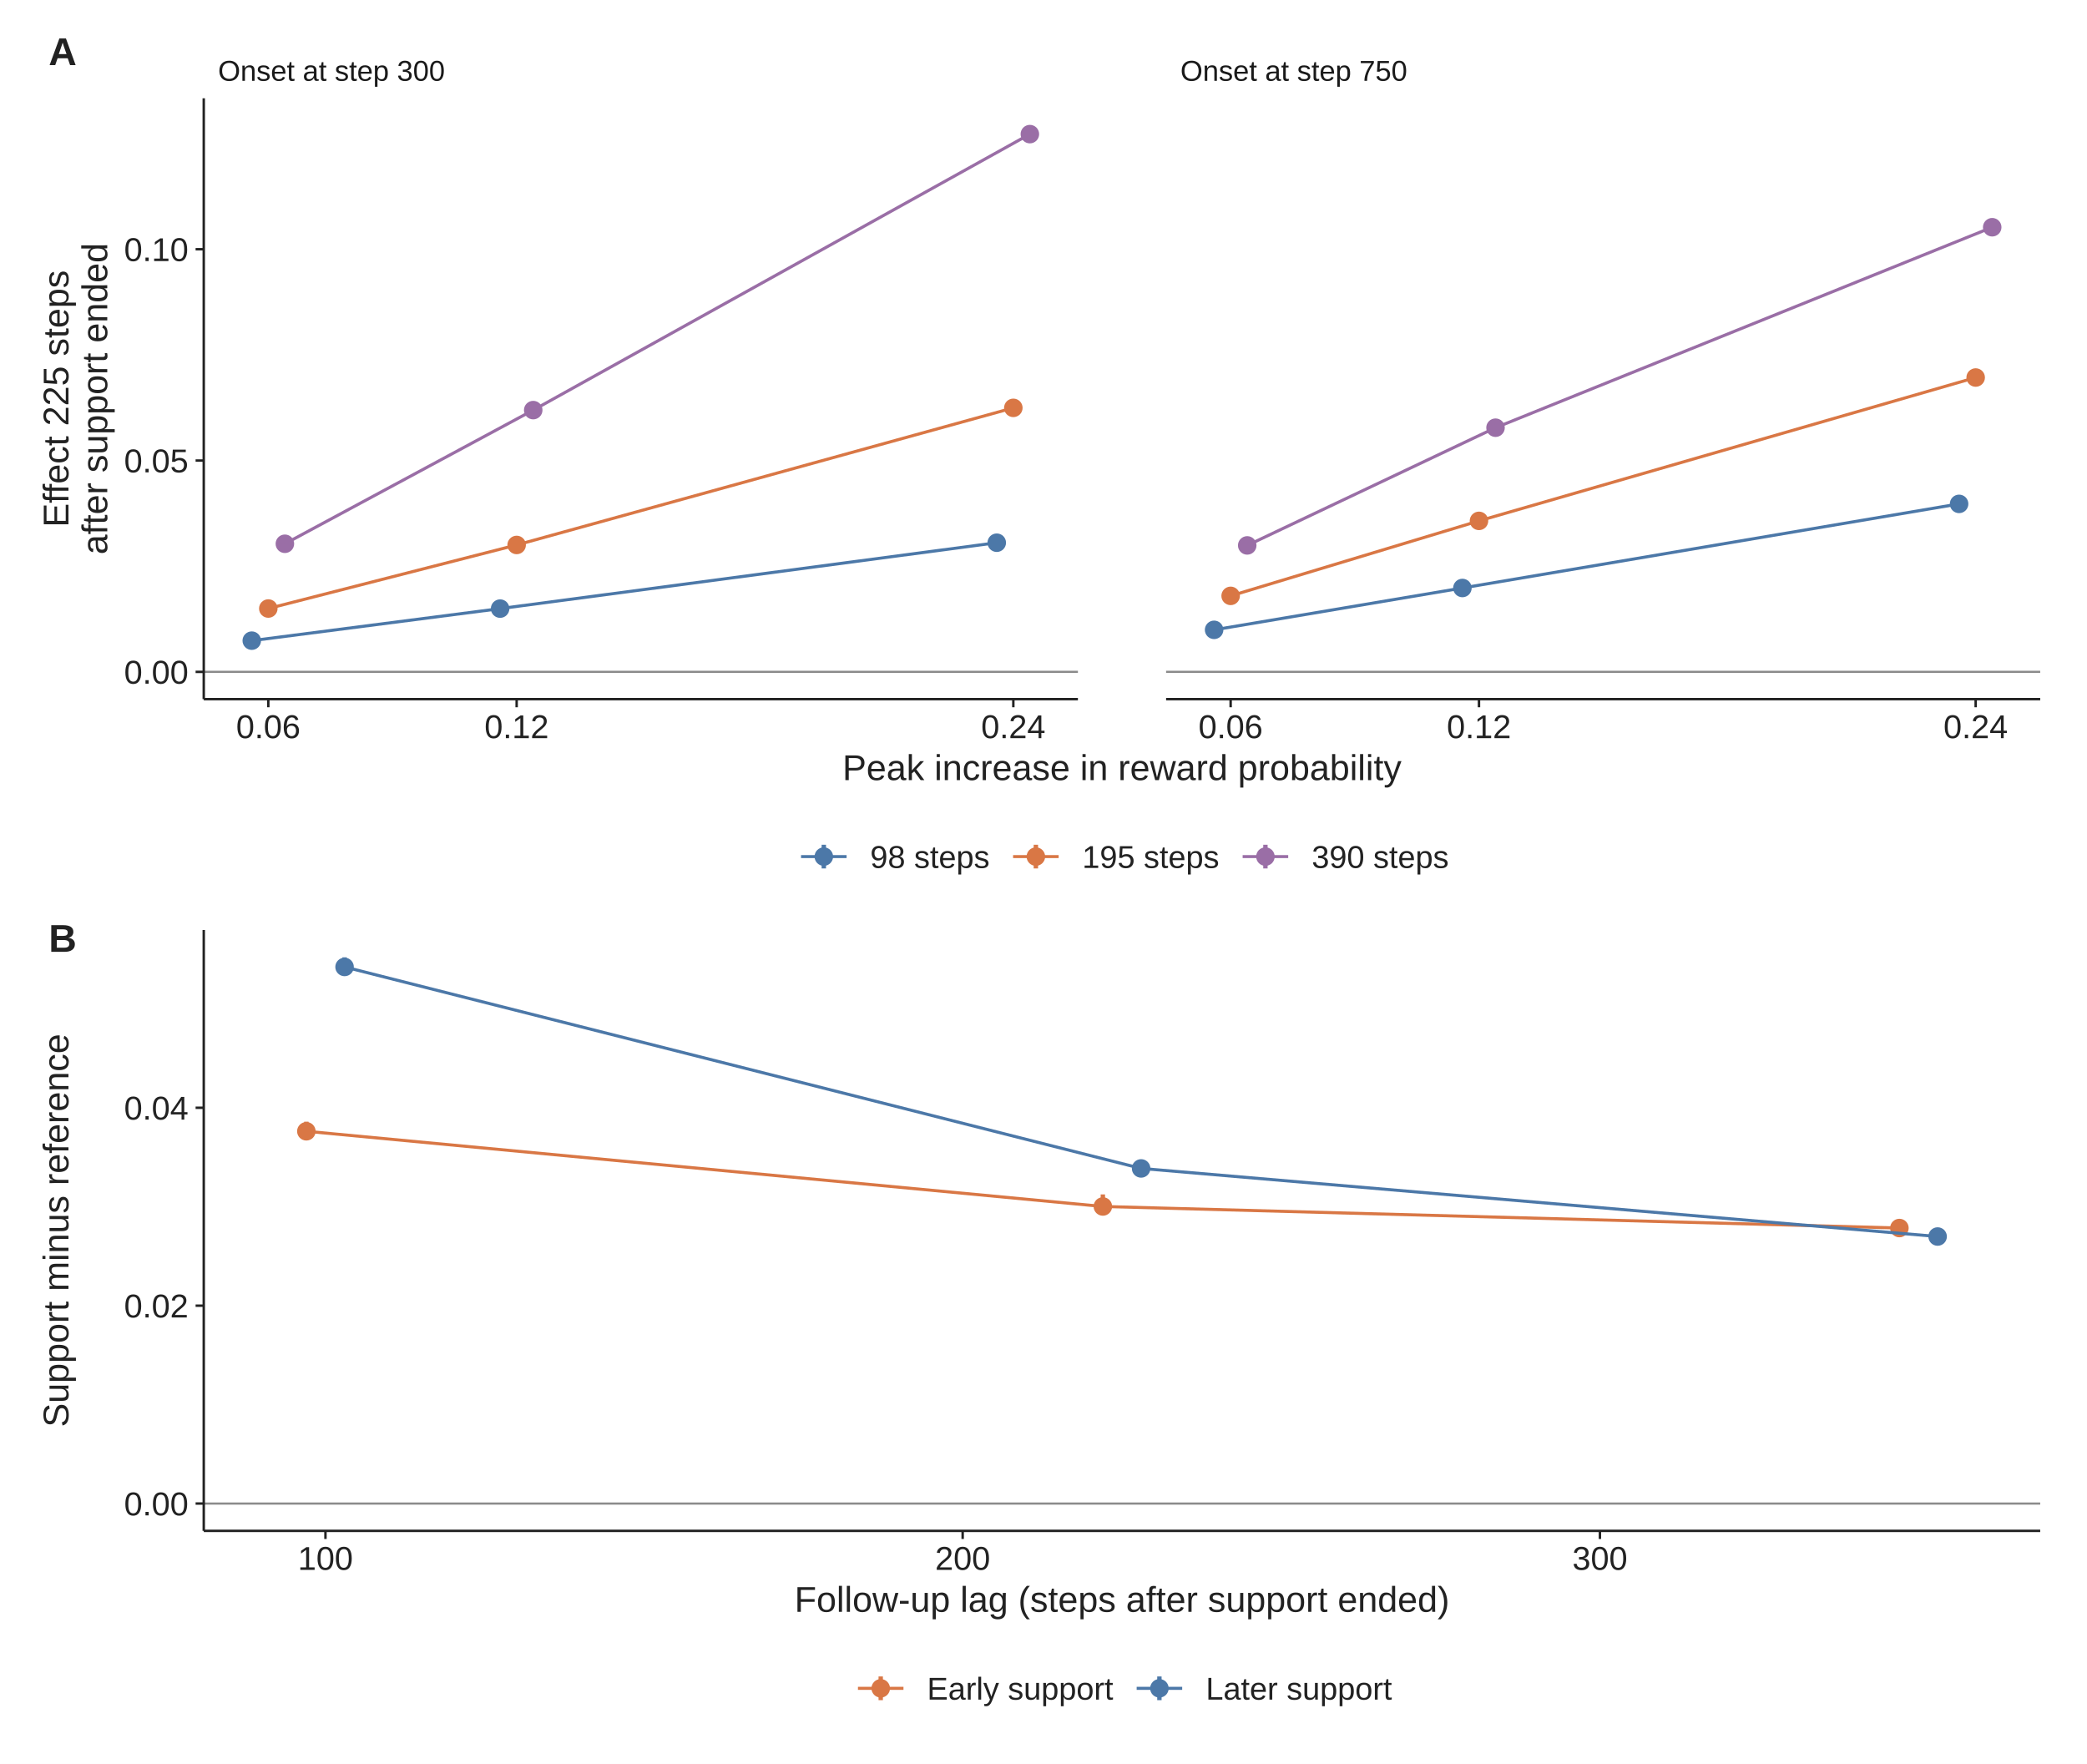
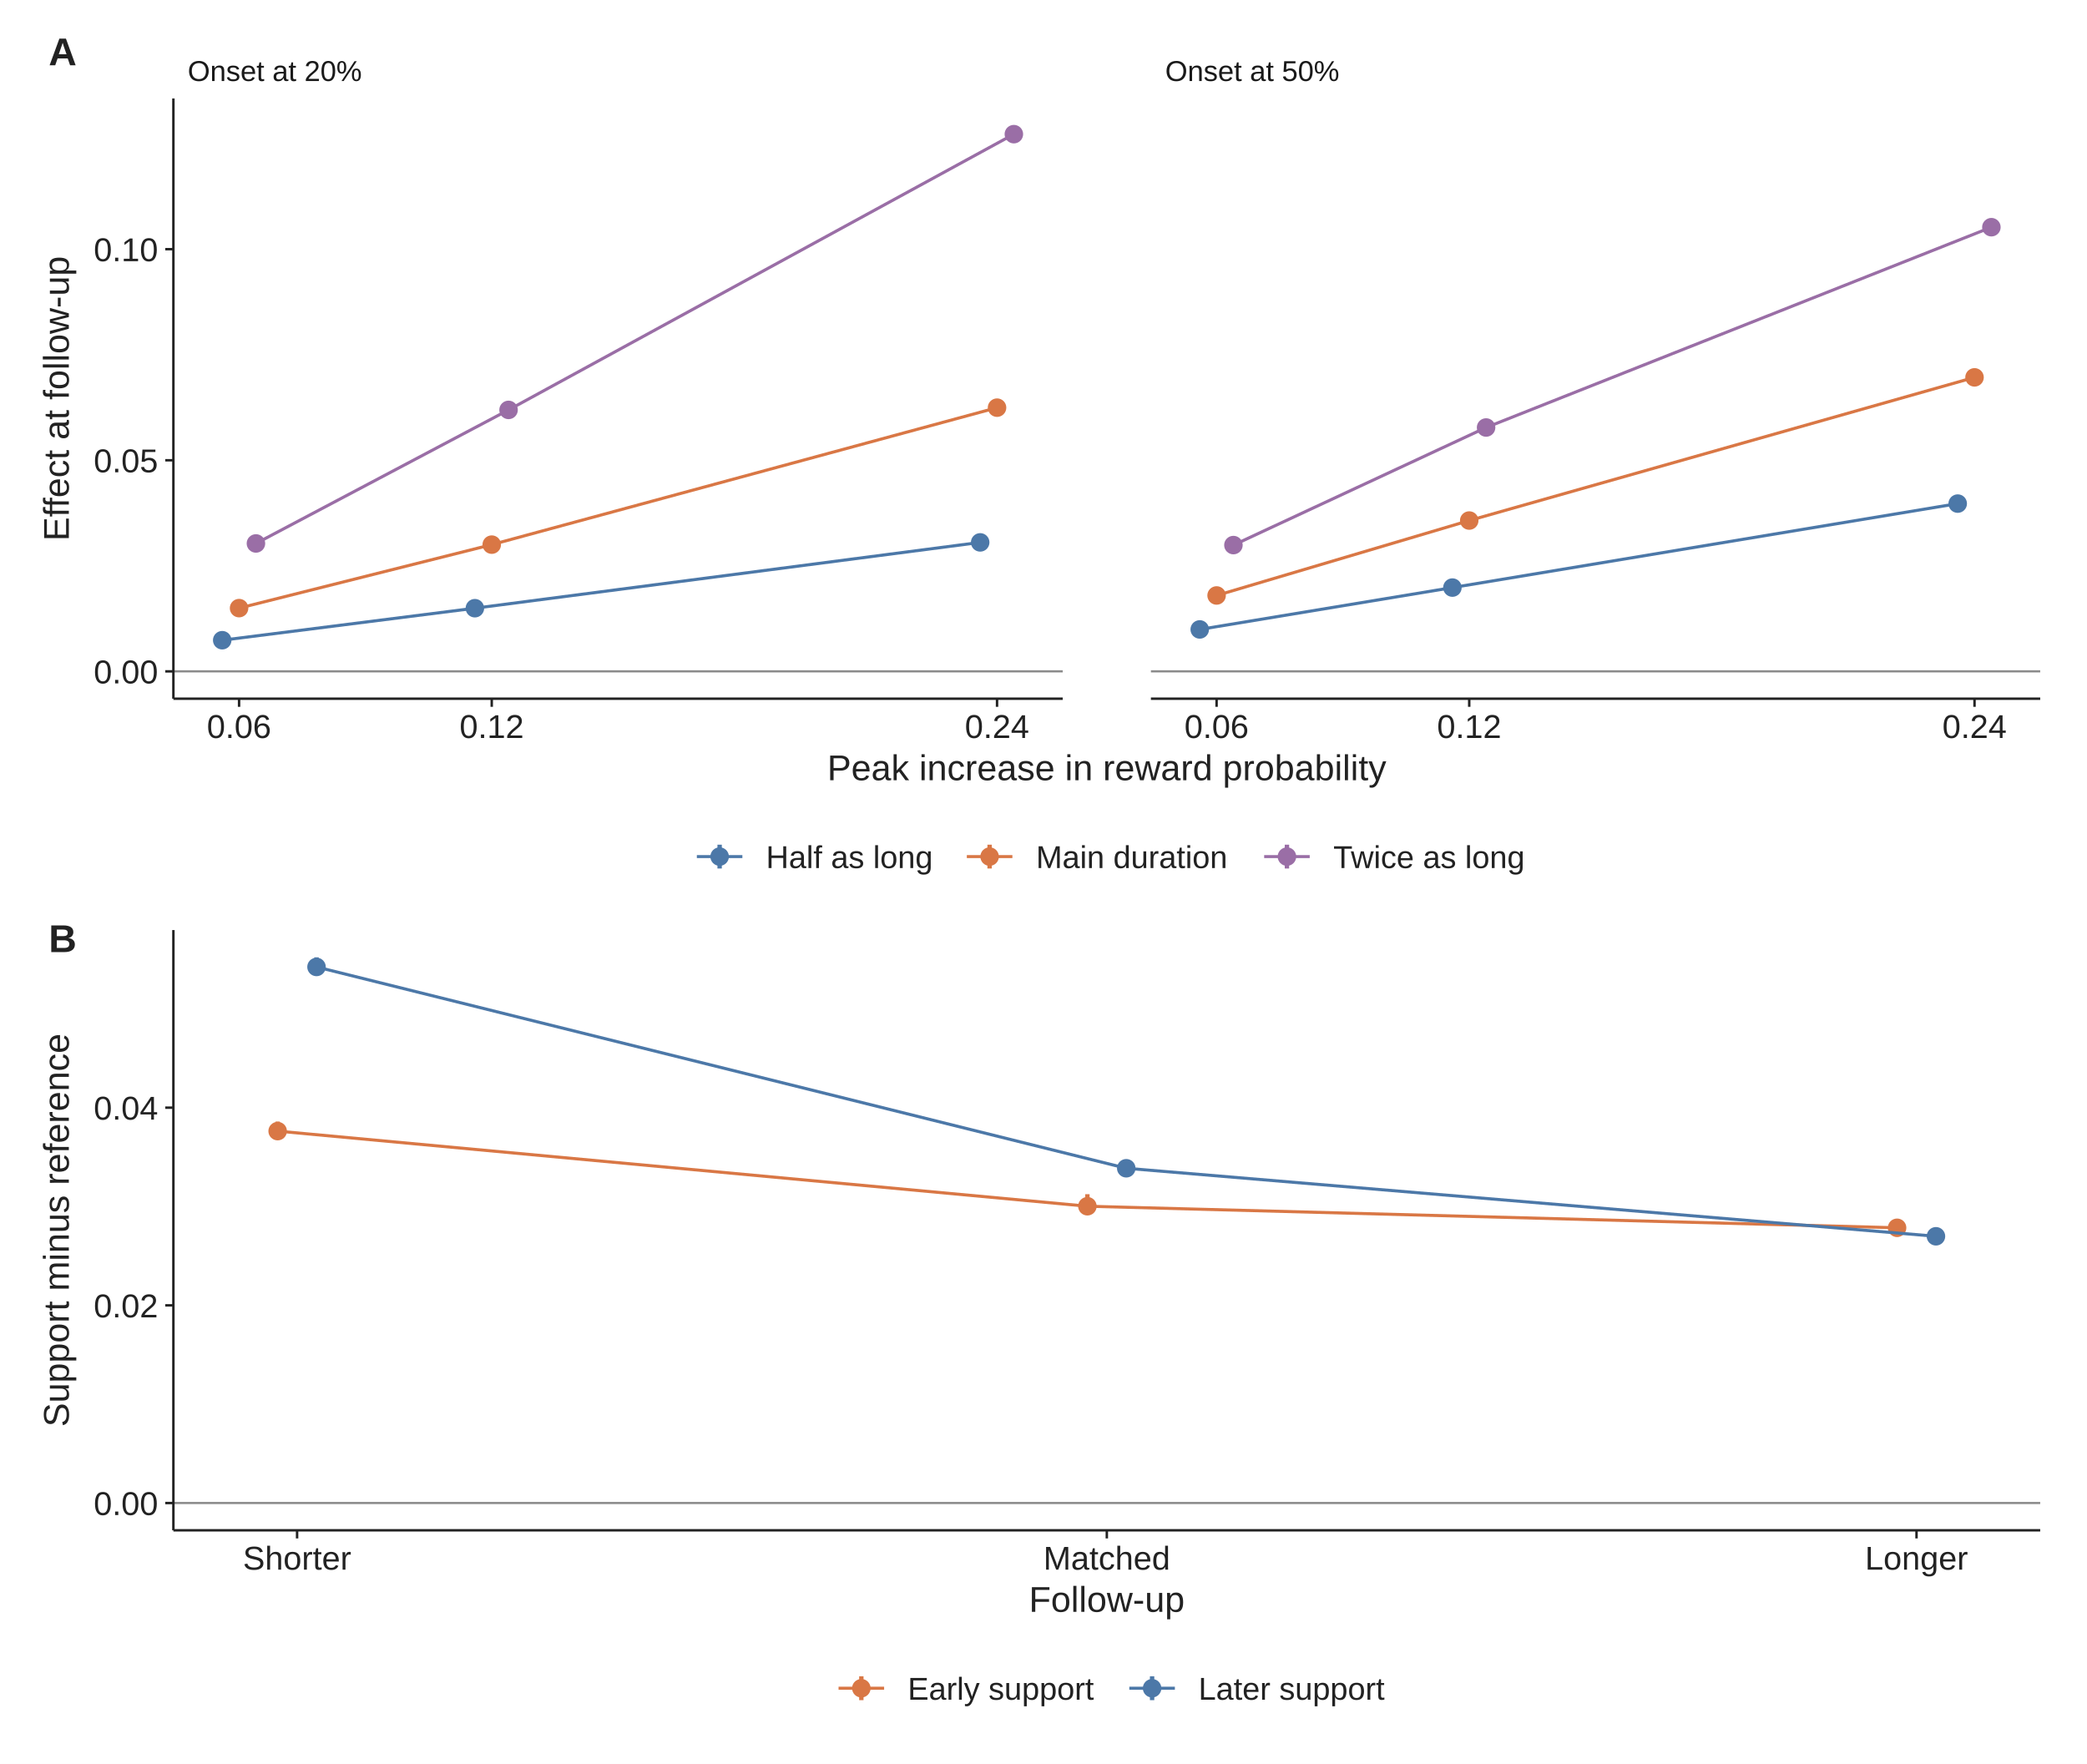
<svg xmlns="http://www.w3.org/2000/svg" class="svglite" width="511.20pt" height="432.00pt" viewBox="0 0 511.20 432.00">
  <defs>
    <style type="text/css">
    .svglite line, .svglite polyline, .svglite polygon, .svglite path, .svglite rect, .svglite circle {
      fill: none;
      stroke: #000000;
      stroke-linecap: round;
      stroke-linejoin: round;
      stroke-miterlimit: 10.00;
    }
    .svglite text {
      white-space: pre;
    }
  </style>
  </defs>
  <rect width="100%" height="100%" style="stroke: none; fill: #FFFFFF;" />
  <defs>
    <clipPath id="cpMC4wMHw1MTEuMjB8MC4wMHw0MzIuMDA=">
      <rect x="0.00" y="0.00" width="511.20" height="432.00" />
    </clipPath>
  </defs>
  <g clip-path="url(#cpMC4wMHw1MTEuMjB8MC4wMHw0MzIuMDA=)">
-     <rect x="0" y="0" width="511.20" height="432.00" style="stroke-width: 1.07; stroke: #FFFFFF; fill: #FFFFFF;" />
-   </g>
-   <defs>
-     <clipPath id="cpNDkuOTF8NDk5Ljc0fDI0LjA4fDM3NC45Ng==">
-       <rect x="49.91" y="24.08" width="449.84" height="350.89" />
-     </clipPath>
-   </defs>
-   <g clip-path="url(#cpNDkuOTF8NDk5Ljc0fDI0LjA4fDM3NC45Ng==)">
- </g>
-   <g clip-path="url(#cpMC4wMHw1MTEuMjB8MC4wMHw0MzIuMDA=)">
- </g>
-   <defs>
-     <clipPath id="cpNS40OHw1MDUuNzJ8NS40OHwyMjIuODE=">
-       <rect x="5.48" y="5.48" width="500.24" height="217.33" />
-     </clipPath>
-   </defs>
-   <g clip-path="url(#cpNS40OHw1MDUuNzJ8NS40OHwyMjIuODE=)">
-     <rect x="5.48" y="5.48" width="500.24" height="217.33" style="stroke-width: 0.85; stroke: #FFFFFF; fill: #FFFFFF;" />
-   </g>
-   <g clip-path="url(#cpMC4wMHw1MTEuMjB8MC4wMHw0MzIuMDA=)">
- </g>
-   <defs>
-     <clipPath id="cpNS40OHw1MDUuNzJ8MjIyLjgxfDQyNi41Mg==">
-       <rect x="5.48" y="222.81" width="500.24" height="203.71" />
-     </clipPath>
-   </defs>
-   <g clip-path="url(#cpNS40OHw1MDUuNzJ8MjIyLjgxfDQyNi41Mg==)">
-     <rect x="5.48" y="222.81" width="500.24" height="203.71" style="stroke-width: 0.85; stroke: #FFFFFF; fill: #FFFFFF;" />
-   </g>
-   <g clip-path="url(#cpMC4wMHw1MTEuMjB8MC4wMHw0MzIuMDA=)">
- </g>
-   <defs>
-     <clipPath id="cpNDkuOTF8MjY0LjAzfDI0LjA4fDE3MS4yNQ==">
-       <rect x="49.91" y="24.08" width="214.12" height="147.17" />
-     </clipPath>
-   </defs>
-   <g clip-path="url(#cpNDkuOTF8MjY0LjAzfDI0LjA4fDE3MS4yNQ==)">
-     <rect x="49.91" y="24.08" width="214.12" height="147.17" style="stroke-width: 0.85; stroke: none; fill: #FFFFFF;" />
-     <line x1="49.91" y1="164.56" x2="264.03" y2="164.56" style="stroke-width: 0.53; stroke: #8B8B8B; stroke-linecap: butt;" />
-     <line x1="61.67" y1="157.34" x2="61.67" y2="156.56" style="stroke-width: 1.07; stroke: #4C78A8; stroke-linecap: butt;" />
-     <line x1="122.50" y1="149.44" x2="122.50" y2="148.46" style="stroke-width: 1.07; stroke: #4C78A8; stroke-linecap: butt;" />
-     <line x1="244.15" y1="133.51" x2="244.15" y2="132.44" style="stroke-width: 1.07; stroke: #4C78A8; stroke-linecap: butt;" />
-     <line x1="65.72" y1="149.52" x2="65.72" y2="148.43" style="stroke-width: 1.07; stroke: #D97745; stroke-linecap: butt;" />
-     <line x1="126.55" y1="133.92" x2="126.55" y2="132.22" style="stroke-width: 1.07; stroke: #D97745; stroke-linecap: butt;" />
-     <line x1="248.21" y1="100.65" x2="248.21" y2="98.45" style="stroke-width: 1.07; stroke: #D97745; stroke-linecap: butt;" />
-     <line x1="69.78" y1="133.96" x2="69.78" y2="132.65" style="stroke-width: 1.07; stroke: #9A6EA6; stroke-linecap: butt;" />
-     <line x1="130.61" y1="101.18" x2="130.61" y2="98.88" style="stroke-width: 1.07; stroke: #9A6EA6; stroke-linecap: butt;" />
-     <line x1="252.26" y1="33.96" x2="252.26" y2="30.77" style="stroke-width: 1.07; stroke: #9A6EA6; stroke-linecap: butt;" />
-     <circle cx="61.67" cy="156.92" r="1.56" style="stroke-width: 1.42; stroke: #4C78A8; fill: #4C78A8;" />
-     <circle cx="122.50" cy="149.07" r="1.56" style="stroke-width: 1.42; stroke: #4C78A8; fill: #4C78A8;" />
-     <circle cx="244.15" cy="132.93" r="1.56" style="stroke-width: 1.42; stroke: #4C78A8; fill: #4C78A8;" />
-     <circle cx="65.72" cy="149.05" r="1.56" style="stroke-width: 1.42; stroke: #D97745; fill: #D97745;" />
-     <circle cx="126.55" cy="133.48" r="1.56" style="stroke-width: 1.42; stroke: #D97745; fill: #D97745;" />
-     <circle cx="248.21" cy="99.90" r="1.56" style="stroke-width: 1.42; stroke: #D97745; fill: #D97745;" />
-     <circle cx="69.78" cy="133.19" r="1.56" style="stroke-width: 1.42; stroke: #9A6EA6; fill: #9A6EA6;" />
-     <circle cx="130.61" cy="100.45" r="1.56" style="stroke-width: 1.42; stroke: #9A6EA6; fill: #9A6EA6;" />
-     <circle cx="252.26" cy="32.85" r="1.56" style="stroke-width: 1.42; stroke: #9A6EA6; fill: #9A6EA6;" />
-     <polyline points="61.67,156.92 122.50,149.07 244.15,132.93 " style="stroke-width: 0.75; stroke: #4C78A8; stroke-linecap: butt;" />
-     <polyline points="65.72,149.05 126.55,133.48 248.21,99.90 " style="stroke-width: 0.75; stroke: #D97745; stroke-linecap: butt;" />
-     <polyline points="69.78,133.19 130.61,100.45 252.26,32.85 " style="stroke-width: 0.75; stroke: #9A6EA6; stroke-linecap: butt;" />
-   </g>
-   <g clip-path="url(#cpMC4wMHw1MTEuMjB8MC4wMHw0MzIuMDA=)">
- </g>
-   <defs>
-     <clipPath id="cpMjg1LjYzfDQ5OS43NHwyNC4wOHwxNzEuMjU=">
-       <rect x="285.63" y="24.08" width="214.12" height="147.17" />
-     </clipPath>
-   </defs>
-   <g clip-path="url(#cpMjg1LjYzfDQ5OS43NHwyNC4wOHwxNzEuMjU=)">
-     <rect x="285.63" y="24.08" width="214.12" height="147.17" style="stroke-width: 0.85; stroke: none; fill: #FFFFFF;" />
-     <line x1="285.63" y1="164.56" x2="499.74" y2="164.56" style="stroke-width: 0.53; stroke: #8B8B8B; stroke-linecap: butt;" />
-     <line x1="297.39" y1="154.61" x2="297.39" y2="153.68" style="stroke-width: 1.07; stroke: #4C78A8; stroke-linecap: butt;" />
-     <line x1="358.21" y1="144.31" x2="358.21" y2="143.47" style="stroke-width: 1.07; stroke: #4C78A8; stroke-linecap: butt;" />
-     <line x1="479.87" y1="124.24" x2="479.87" y2="123.14" style="stroke-width: 1.07; stroke: #4C78A8; stroke-linecap: butt;" />
-     <line x1="301.44" y1="146.46" x2="301.44" y2="145.32" style="stroke-width: 1.07; stroke: #D97745; stroke-linecap: butt;" />
-     <line x1="362.27" y1="128.09" x2="362.27" y2="127.36" style="stroke-width: 1.07; stroke: #D97745; stroke-linecap: butt;" />
-     <line x1="483.93" y1="93.21" x2="483.93" y2="91.76" style="stroke-width: 1.07; stroke: #D97745; stroke-linecap: butt;" />
-     <line x1="305.50" y1="134.33" x2="305.50" y2="133.06" style="stroke-width: 1.07; stroke: #9A6EA6; stroke-linecap: butt;" />
-     <line x1="366.32" y1="106.17" x2="366.32" y2="103.73" style="stroke-width: 1.07; stroke: #9A6EA6; stroke-linecap: butt;" />
-     <line x1="487.98" y1="56.84" x2="487.98" y2="53.55" style="stroke-width: 1.07; stroke: #9A6EA6; stroke-linecap: butt;" />
-     <circle cx="297.39" cy="154.27" r="1.56" style="stroke-width: 1.42; stroke: #4C78A8; fill: #4C78A8;" />
-     <circle cx="358.21" cy="144.02" r="1.56" style="stroke-width: 1.42; stroke: #4C78A8; fill: #4C78A8;" />
-     <circle cx="479.87" cy="123.42" r="1.56" style="stroke-width: 1.42; stroke: #4C78A8; fill: #4C78A8;" />
-     <circle cx="301.44" cy="145.95" r="1.56" style="stroke-width: 1.42; stroke: #D97745; fill: #D97745;" />
-     <circle cx="362.27" cy="127.58" r="1.56" style="stroke-width: 1.42; stroke: #D97745; fill: #D97745;" />
-     <circle cx="483.93" cy="92.47" r="1.56" style="stroke-width: 1.42; stroke: #D97745; fill: #D97745;" />
-     <circle cx="305.50" cy="133.59" r="1.56" style="stroke-width: 1.42; stroke: #9A6EA6; fill: #9A6EA6;" />
-     <circle cx="366.32" cy="104.76" r="1.56" style="stroke-width: 1.42; stroke: #9A6EA6; fill: #9A6EA6;" />
-     <circle cx="487.98" cy="55.66" r="1.56" style="stroke-width: 1.42; stroke: #9A6EA6; fill: #9A6EA6;" />
-     <polyline points="297.39,154.27 358.21,144.02 479.87,123.42 " style="stroke-width: 0.75; stroke: #4C78A8; stroke-linecap: butt;" />
-     <polyline points="301.44,145.95 362.27,127.58 483.93,92.47 " style="stroke-width: 0.75; stroke: #D97745; stroke-linecap: butt;" />
-     <polyline points="305.50,133.59 366.32,104.76 487.98,55.66 " style="stroke-width: 0.75; stroke: #9A6EA6; stroke-linecap: butt;" />
-   </g>
-   <g clip-path="url(#cpMC4wMHw1MTEuMjB8MC4wMHw0MzIuMDA=)">
- </g>
-   <defs>
-     <clipPath id="cpNDkuOTF8MjY0LjAzfDEwLjQ2fDI0LjA4">
-       <rect x="49.91" y="10.46" width="214.12" height="13.62" />
-     </clipPath>
-   </defs>
-   <g clip-path="url(#cpNDkuOTF8MjY0LjAzfDEwLjQ2fDI0LjA4)">
-     <text x="53.41" y="19.79" style="font-size: 7.04px;fill: #1A1A1A; font-family: &quot;Arial&quot;;" textLength="55.48px" lengthAdjust="spacingAndGlyphs">Onset at step 300</text>
-   </g>
-   <g clip-path="url(#cpMC4wMHw1MTEuMjB8MC4wMHw0MzIuMDA=)">
- </g>
-   <defs>
-     <clipPath id="cpMjg1LjYzfDQ5OS43NHwxMC40NnwyNC4wOA==">
-       <rect x="285.63" y="10.46" width="214.12" height="13.62" />
-     </clipPath>
-   </defs>
-   <g clip-path="url(#cpMjg1LjYzfDQ5OS43NHwxMC40NnwyNC4wOA==)">
-     <text x="289.13" y="19.79" style="font-size: 7.04px;fill: #1A1A1A; font-family: &quot;Arial&quot;;" textLength="55.48px" lengthAdjust="spacingAndGlyphs">Onset at step 750</text>
-   </g>
-   <g clip-path="url(#cpMC4wMHw1MTEuMjB8MC4wMHw0MzIuMDA=)">
-     <polyline points="49.91,171.25 264.03,171.25 " style="stroke-width: 0.60; stroke: #222222; stroke-linecap: butt;" />
-     <polyline points="65.72,173.24 65.72,171.25 " style="stroke-width: 0.60; stroke: #222222; stroke-linecap: butt;" />
-     <polyline points="126.55,173.24 126.55,171.25 " style="stroke-width: 0.60; stroke: #222222; stroke-linecap: butt;" />
-     <polyline points="248.21,173.24 248.21,171.25 " style="stroke-width: 0.60; stroke: #222222; stroke-linecap: butt;" />
-     <text x="65.72" y="180.80" text-anchor="middle" style="font-size: 8.10px;fill: #222222; font-family: &quot;Arial&quot;;" textLength="15.75px" lengthAdjust="spacingAndGlyphs">0.06</text>
-     <text x="126.55" y="180.80" text-anchor="middle" style="font-size: 8.10px;fill: #222222; font-family: &quot;Arial&quot;;" textLength="15.75px" lengthAdjust="spacingAndGlyphs">0.12</text>
-     <text x="248.21" y="180.80" text-anchor="middle" style="font-size: 8.10px;fill: #222222; font-family: &quot;Arial&quot;;" textLength="15.75px" lengthAdjust="spacingAndGlyphs">0.24</text>
-     <polyline points="285.63,171.25 499.74,171.25 " style="stroke-width: 0.60; stroke: #222222; stroke-linecap: butt;" />
-     <polyline points="301.44,173.24 301.44,171.25 " style="stroke-width: 0.60; stroke: #222222; stroke-linecap: butt;" />
-     <polyline points="362.27,173.24 362.27,171.25 " style="stroke-width: 0.60; stroke: #222222; stroke-linecap: butt;" />
-     <polyline points="483.93,173.24 483.93,171.25 " style="stroke-width: 0.60; stroke: #222222; stroke-linecap: butt;" />
-     <text x="301.44" y="180.80" text-anchor="middle" style="font-size: 8.10px;fill: #222222; font-family: &quot;Arial&quot;;" textLength="15.75px" lengthAdjust="spacingAndGlyphs">0.06</text>
-     <text x="362.27" y="180.80" text-anchor="middle" style="font-size: 8.10px;fill: #222222; font-family: &quot;Arial&quot;;" textLength="15.75px" lengthAdjust="spacingAndGlyphs">0.12</text>
-     <text x="483.93" y="180.80" text-anchor="middle" style="font-size: 8.10px;fill: #222222; font-family: &quot;Arial&quot;;" textLength="15.75px" lengthAdjust="spacingAndGlyphs">0.24</text>
-     <polyline points="49.91,171.25 49.91,24.08 " style="stroke-width: 0.60; stroke: #222222; stroke-linecap: butt;" />
-     <text x="46.16" y="167.46" text-anchor="end" style="font-size: 8.10px;fill: #222222; font-family: &quot;Arial&quot;;" textLength="15.75px" lengthAdjust="spacingAndGlyphs">0.00</text>
-     <text x="46.16" y="115.70" text-anchor="end" style="font-size: 8.10px;fill: #222222; font-family: &quot;Arial&quot;;" textLength="15.75px" lengthAdjust="spacingAndGlyphs">0.05</text>
-     <text x="46.16" y="63.95" text-anchor="end" style="font-size: 8.10px;fill: #222222; font-family: &quot;Arial&quot;;" textLength="15.75px" lengthAdjust="spacingAndGlyphs">0.10</text>
-     <polyline points="47.91,164.56 49.91,164.56 " style="stroke-width: 0.60; stroke: #222222; stroke-linecap: butt;" />
-     <polyline points="47.91,112.80 49.91,112.80 " style="stroke-width: 0.60; stroke: #222222; stroke-linecap: butt;" />
-     <polyline points="47.91,61.04 49.91,61.04 " style="stroke-width: 0.60; stroke: #222222; stroke-linecap: butt;" />
-     <text x="274.83" y="191.08" text-anchor="middle" style="font-size: 8.80px;fill: #222222; font-family: &quot;Arial&quot;;" textLength="136.94px" lengthAdjust="spacingAndGlyphs">Peak increase in reward probability</text>
-     <text transform="translate(16.77,97.66) rotate(-90)" text-anchor="middle" style="font-size: 8.80px;fill: #222222; font-family: &quot;Arial&quot;;" textLength="63.09px" lengthAdjust="spacingAndGlyphs">Effect 225 steps</text>
-     <text transform="translate(26.27,97.66) rotate(-90)" text-anchor="middle" style="font-size: 8.80px;fill: #222222; font-family: &quot;Arial&quot;;" textLength="76.32px" lengthAdjust="spacingAndGlyphs">after support ended</text>
-     <rect x="190.44" y="201.80" width="168.78" height="16.02" style="stroke-width: 0.85; stroke: none; fill: #FFFFFF;" />
-     <rect x="194.82" y="206.19" width="13.95" height="7.26" style="stroke-width: 0.85; stroke: none; fill: #FFFFFF;" />
-     <line x1="201.79" y1="212.72" x2="201.79" y2="206.91" style="stroke-width: 1.07; stroke: #4C78A8; stroke-linecap: butt;" />
-     <circle cx="201.79" cy="209.81" r="1.56" style="stroke-width: 1.42; stroke: #4C78A8; fill: #4C78A8;" />
-     <line x1="196.21" y1="209.81" x2="207.37" y2="209.81" style="stroke-width: 0.75; stroke: #4C78A8; stroke-linecap: butt;" />
-     <rect x="246.75" y="206.19" width="13.95" height="7.26" style="stroke-width: 0.85; stroke: none; fill: #FFFFFF;" />
-     <line x1="253.73" y1="212.72" x2="253.73" y2="206.91" style="stroke-width: 1.07; stroke: #D97745; stroke-linecap: butt;" />
-     <circle cx="253.73" cy="209.81" r="1.56" style="stroke-width: 1.42; stroke: #D97745; fill: #D97745;" />
-     <line x1="248.15" y1="209.81" x2="259.31" y2="209.81" style="stroke-width: 0.75; stroke: #D97745; stroke-linecap: butt;" />
-     <rect x="302.98" y="206.19" width="13.95" height="7.26" style="stroke-width: 0.85; stroke: none; fill: #FFFFFF;" />
-     <line x1="309.96" y1="212.72" x2="309.96" y2="206.91" style="stroke-width: 1.07; stroke: #9A6EA6; stroke-linecap: butt;" />
-     <circle cx="309.96" cy="209.81" r="1.56" style="stroke-width: 1.42; stroke: #9A6EA6; fill: #9A6EA6;" />
-     <line x1="304.38" y1="209.81" x2="315.54" y2="209.81" style="stroke-width: 0.75; stroke: #9A6EA6; stroke-linecap: butt;" />
-     <text x="213.15" y="212.59" style="font-size: 7.74px;fill: #222222; font-family: &quot;Arial&quot;;" textLength="29.22px" lengthAdjust="spacingAndGlyphs">98 steps</text>
-     <text x="265.08" y="212.59" style="font-size: 7.74px;fill: #222222; font-family: &quot;Arial&quot;;" textLength="33.52px" lengthAdjust="spacingAndGlyphs">195 steps</text>
-     <text x="321.31" y="212.59" style="font-size: 7.74px;fill: #222222; font-family: &quot;Arial&quot;;" textLength="33.52px" lengthAdjust="spacingAndGlyphs">390 steps</text>
-     <text x="15.35" y="15.95" text-anchor="middle" style="font-size: 9.50px; font-weight: bold;fill: #222222; font-family: &quot;Arial&quot;;" textLength="6.86px" lengthAdjust="spacingAndGlyphs">A</text>
-   </g>
-   <defs>
-     <clipPath id="cpNDkuOTF8NDk5Ljc0fDIyNy43OXwzNzQuOTY=">
-       <rect x="49.91" y="227.79" width="449.84" height="147.17" />
-     </clipPath>
-   </defs>
-   <g clip-path="url(#cpNDkuOTF8NDk5Ljc0fDIyNy43OXwzNzQuOTY=)">
-     <rect x="49.91" y="227.79" width="449.84" height="147.17" style="stroke-width: 0.85; stroke: none; fill: #FFFFFF;" />
-     <line x1="49.91" y1="368.27" x2="499.74" y2="368.27" style="stroke-width: 0.53; stroke: #8B8B8B; stroke-linecap: butt;" />
-     <line x1="75.04" y1="278.95" x2="75.04" y2="274.74" style="stroke-width: 1.07; stroke: #D97745; stroke-linecap: butt;" />
-     <line x1="270.14" y1="296.54" x2="270.14" y2="292.56" style="stroke-width: 1.07; stroke: #D97745; stroke-linecap: butt;" />
-     <line x1="465.25" y1="302.92" x2="465.25" y2="299.50" style="stroke-width: 1.07; stroke: #D97745; stroke-linecap: butt;" />
-     <line x1="84.40" y1="238.48" x2="84.40" y2="234.48" style="stroke-width: 1.07; stroke: #4C78A8; stroke-linecap: butt;" />
-     <line x1="279.51" y1="287.97" x2="279.51" y2="284.83" style="stroke-width: 1.07; stroke: #4C78A8; stroke-linecap: butt;" />
-     <line x1="474.61" y1="304.62" x2="474.61" y2="301.64" style="stroke-width: 1.07; stroke: #4C78A8; stroke-linecap: butt;" />
-     <circle cx="75.04" cy="277.09" r="1.56" style="stroke-width: 1.42; stroke: #D97745; fill: #D97745;" />
-     <circle cx="270.14" cy="295.51" r="1.56" style="stroke-width: 1.42; stroke: #D97745; fill: #D97745;" />
-     <circle cx="465.25" cy="300.79" r="1.56" style="stroke-width: 1.42; stroke: #D97745; fill: #D97745;" />
-     <circle cx="84.40" cy="236.84" r="1.56" style="stroke-width: 1.42; stroke: #4C78A8; fill: #4C78A8;" />
-     <circle cx="279.51" cy="286.19" r="1.56" style="stroke-width: 1.42; stroke: #4C78A8; fill: #4C78A8;" />
-     <circle cx="474.61" cy="302.87" r="1.56" style="stroke-width: 1.42; stroke: #4C78A8; fill: #4C78A8;" />
-     <polyline points="75.04,277.09 270.14,295.51 465.25,300.79 " style="stroke-width: 0.75; stroke: #D97745; stroke-linecap: butt;" />
-     <polyline points="84.40,236.84 279.51,286.19 474.61,302.87 " style="stroke-width: 0.75; stroke: #4C78A8; stroke-linecap: butt;" />
-   </g>
-   <g clip-path="url(#cpMC4wMHw1MTEuMjB8MC4wMHw0MzIuMDA=)">
-     <polyline points="49.91,374.96 49.91,227.79 " style="stroke-width: 0.60; stroke: #222222; stroke-linecap: butt;" />
-     <text x="46.16" y="371.17" text-anchor="end" style="font-size: 8.10px;fill: #222222; font-family: &quot;Arial&quot;;" textLength="15.75px" lengthAdjust="spacingAndGlyphs">0.00</text>
-     <text x="46.16" y="322.70" text-anchor="end" style="font-size: 8.10px;fill: #222222; font-family: &quot;Arial&quot;;" textLength="15.75px" lengthAdjust="spacingAndGlyphs">0.02</text>
-     <text x="46.16" y="274.23" text-anchor="end" style="font-size: 8.10px;fill: #222222; font-family: &quot;Arial&quot;;" textLength="15.75px" lengthAdjust="spacingAndGlyphs">0.04</text>
-     <polyline points="47.91,368.27 49.91,368.27 " style="stroke-width: 0.60; stroke: #222222; stroke-linecap: butt;" />
-     <polyline points="47.91,319.80 49.91,319.80 " style="stroke-width: 0.60; stroke: #222222; stroke-linecap: butt;" />
-     <polyline points="47.91,271.33 49.91,271.33 " style="stroke-width: 0.60; stroke: #222222; stroke-linecap: butt;" />
-     <polyline points="49.91,374.96 499.74,374.96 " style="stroke-width: 0.60; stroke: #222222; stroke-linecap: butt;" />
-     <polyline points="79.72,376.95 79.72,374.96 " style="stroke-width: 0.60; stroke: #222222; stroke-linecap: butt;" />
-     <polyline points="235.80,376.95 235.80,374.96 " style="stroke-width: 0.60; stroke: #222222; stroke-linecap: butt;" />
-     <polyline points="391.89,376.95 391.89,374.96 " style="stroke-width: 0.60; stroke: #222222; stroke-linecap: butt;" />
-     <text x="79.72" y="384.51" text-anchor="middle" style="font-size: 8.10px;fill: #222222; font-family: &quot;Arial&quot;;" textLength="13.50px" lengthAdjust="spacingAndGlyphs">100</text>
-     <text x="235.80" y="384.51" text-anchor="middle" style="font-size: 8.10px;fill: #222222; font-family: &quot;Arial&quot;;" textLength="13.50px" lengthAdjust="spacingAndGlyphs">200</text>
-     <text x="391.89" y="384.51" text-anchor="middle" style="font-size: 8.10px;fill: #222222; font-family: &quot;Arial&quot;;" textLength="13.50px" lengthAdjust="spacingAndGlyphs">300</text>
-     <text x="274.83" y="394.80" text-anchor="middle" style="font-size: 8.80px;fill: #222222; font-family: &quot;Arial&quot;;" textLength="160.42px" lengthAdjust="spacingAndGlyphs">Follow-up lag (steps after support ended)</text>
-     <text transform="translate(16.77,301.38) rotate(-90)" text-anchor="middle" style="font-size: 8.80px;fill: #222222; font-family: &quot;Arial&quot;;" textLength="96.36px" lengthAdjust="spacingAndGlyphs">Support minus reference</text>
-     <rect x="204.37" y="405.51" width="140.91" height="16.02" style="stroke-width: 0.85; stroke: none; fill: #FFFFFF;" />
-     <rect x="208.75" y="409.90" width="13.95" height="7.26" style="stroke-width: 0.85; stroke: none; fill: #FFFFFF;" />
-     <line x1="215.73" y1="416.43" x2="215.73" y2="410.62" style="stroke-width: 1.07; stroke: #D97745; stroke-linecap: butt;" />
-     <circle cx="215.73" cy="413.53" r="1.56" style="stroke-width: 1.42; stroke: #D97745; fill: #D97745;" />
-     <line x1="210.15" y1="413.53" x2="221.30" y2="413.53" style="stroke-width: 0.75; stroke: #D97745; stroke-linecap: butt;" />
-     <rect x="277.02" y="409.90" width="13.95" height="7.26" style="stroke-width: 0.85; stroke: none; fill: #FFFFFF;" />
-     <line x1="283.99" y1="416.43" x2="283.99" y2="410.62" style="stroke-width: 1.07; stroke: #4C78A8; stroke-linecap: butt;" />
-     <circle cx="283.99" cy="413.53" r="1.56" style="stroke-width: 1.42; stroke: #4C78A8; fill: #4C78A8;" />
-     <line x1="278.42" y1="413.53" x2="289.57" y2="413.53" style="stroke-width: 0.75; stroke: #4C78A8; stroke-linecap: butt;" />
-     <text x="227.08" y="416.30" style="font-size: 7.74px;fill: #222222; font-family: &quot;Arial&quot;;" textLength="45.55px" lengthAdjust="spacingAndGlyphs">Early support</text>
-     <text x="295.35" y="416.30" style="font-size: 7.74px;fill: #222222; font-family: &quot;Arial&quot;;" textLength="45.55px" lengthAdjust="spacingAndGlyphs">Later support</text>
-     <text x="15.35" y="233.14" text-anchor="middle" style="font-size: 9.50px; font-weight: bold;fill: #222222; font-family: &quot;Arial&quot;;" textLength="6.86px" lengthAdjust="spacingAndGlyphs">B</text>
+     <rect x="0" y="0.00" width="511.20" height="432.00" style="stroke-width: 1.07; stroke: #FFFFFF; fill: #FFFFFF;" />
+   </g>
+   <defs>
+     <clipPath id="cpNDIuNDd8NDk5Ljc0fDI0LjExfDM3NC44Mw==">
+       <rect x="42.47" y="24.11" width="457.27" height="350.72" />
+     </clipPath>
+   </defs>
+   <g clip-path="url(#cpNDIuNDd8NDk5Ljc0fDI0LjExfDM3NC44Mw==)">
+ </g>
+   <g clip-path="url(#cpMC4wMHw1MTEuMjB8MC4wMHw0MzIuMDA=)">
+ </g>
+   <defs>
+     <clipPath id="cpNS40OHw1MDUuNzJ8NS40OHwyMjIuODI=">
+       <rect x="5.48" y="5.48" width="500.24" height="217.34" />
+     </clipPath>
+   </defs>
+   <g clip-path="url(#cpNS40OHw1MDUuNzJ8NS40OHwyMjIuODI=)">
+     <rect x="5.48" y="5.48" width="500.24" height="217.34" style="stroke-width: 0.85; stroke: #FFFFFF; fill: #FFFFFF;" />
+   </g>
+   <g clip-path="url(#cpMC4wMHw1MTEuMjB8MC4wMHw0MzIuMDA=)">
+ </g>
+   <defs>
+     <clipPath id="cpNDIuNDd8MjYwLjMxfDI0LjExfDE3MS4xMw==">
+       <rect x="42.47" y="24.11" width="217.84" height="147.02" />
+     </clipPath>
+   </defs>
+   <g clip-path="url(#cpNDIuNDd8MjYwLjMxfDI0LjExfDE3MS4xMw==)">
+     <rect x="42.47" y="24.11" width="217.84" height="147.02" style="stroke-width: 0.85; stroke: none; fill: #FFFFFF;" />
+     <line x1="42.47" y1="164.44" x2="260.31" y2="164.44" style="stroke-width: 0.53; stroke: #8B8B8B; stroke-linecap: butt;" />
+     <line x1="54.43" y1="157.23" x2="54.43" y2="156.45" style="stroke-width: 1.07; stroke: #4C78A8; stroke-linecap: butt;" />
+     <line x1="116.32" y1="149.34" x2="116.32" y2="148.36" style="stroke-width: 1.07; stroke: #4C78A8; stroke-linecap: butt;" />
+     <line x1="240.09" y1="133.42" x2="240.09" y2="132.35" style="stroke-width: 1.07; stroke: #4C78A8; stroke-linecap: butt;" />
+     <line x1="58.56" y1="149.42" x2="58.56" y2="148.33" style="stroke-width: 1.07; stroke: #D97745; stroke-linecap: butt;" />
+     <line x1="120.45" y1="133.84" x2="120.45" y2="132.14" style="stroke-width: 1.07; stroke: #D97745; stroke-linecap: butt;" />
+     <line x1="244.22" y1="100.60" x2="244.22" y2="98.41" style="stroke-width: 1.07; stroke: #D97745; stroke-linecap: butt;" />
+     <line x1="62.69" y1="133.88" x2="62.69" y2="132.57" style="stroke-width: 1.07; stroke: #9A6EA6; stroke-linecap: butt;" />
+     <line x1="124.57" y1="101.13" x2="124.57" y2="98.83" style="stroke-width: 1.07; stroke: #9A6EA6; stroke-linecap: butt;" />
+     <line x1="248.34" y1="33.98" x2="248.34" y2="30.79" style="stroke-width: 1.07; stroke: #9A6EA6; stroke-linecap: butt;" />
+     <circle cx="54.43" cy="156.81" r="1.56" style="stroke-width: 1.42; stroke: #4C78A8; fill: #4C78A8;" />
+     <circle cx="116.32" cy="148.97" r="1.56" style="stroke-width: 1.42; stroke: #4C78A8; fill: #4C78A8;" />
+     <circle cx="240.09" cy="132.85" r="1.56" style="stroke-width: 1.42; stroke: #4C78A8; fill: #4C78A8;" />
+     <circle cx="58.56" cy="148.95" r="1.56" style="stroke-width: 1.42; stroke: #D97745; fill: #D97745;" />
+     <circle cx="120.45" cy="133.40" r="1.56" style="stroke-width: 1.42; stroke: #D97745; fill: #D97745;" />
+     <circle cx="244.22" cy="99.85" r="1.56" style="stroke-width: 1.42; stroke: #D97745; fill: #D97745;" />
+     <circle cx="62.69" cy="133.11" r="1.56" style="stroke-width: 1.42; stroke: #9A6EA6; fill: #9A6EA6;" />
+     <circle cx="124.57" cy="100.40" r="1.56" style="stroke-width: 1.42; stroke: #9A6EA6; fill: #9A6EA6;" />
+     <circle cx="248.34" cy="32.86" r="1.56" style="stroke-width: 1.42; stroke: #9A6EA6; fill: #9A6EA6;" />
+     <polyline points="54.43,156.81 116.32,148.97 240.09,132.85 " style="stroke-width: 0.75; stroke: #4C78A8; stroke-linecap: butt;" />
+     <polyline points="58.56,148.95 120.45,133.40 244.22,99.85 " style="stroke-width: 0.75; stroke: #D97745; stroke-linecap: butt;" />
+     <polyline points="62.69,133.11 124.57,100.40 248.34,32.86 " style="stroke-width: 0.75; stroke: #9A6EA6; stroke-linecap: butt;" />
+   </g>
+   <g clip-path="url(#cpMC4wMHw1MTEuMjB8MC4wMHw0MzIuMDA=)">
+ </g>
+   <defs>
+     <clipPath id="cpMjgxLjkxfDQ5OS43NHwyNC4xMXwxNzEuMTM=">
+       <rect x="281.91" y="24.11" width="217.84" height="147.02" />
+     </clipPath>
+   </defs>
+   <g clip-path="url(#cpMjgxLjkxfDQ5OS43NHwyNC4xMXwxNzEuMTM=)">
+     <rect x="281.91" y="24.11" width="217.84" height="147.02" style="stroke-width: 0.85; stroke: none; fill: #FFFFFF;" />
+     <line x1="281.91" y1="164.44" x2="499.74" y2="164.44" style="stroke-width: 0.53; stroke: #8B8B8B; stroke-linecap: butt;" />
+     <line x1="293.87" y1="154.50" x2="293.87" y2="153.58" style="stroke-width: 1.07; stroke: #4C78A8; stroke-linecap: butt;" />
+     <line x1="355.76" y1="144.22" x2="355.76" y2="143.37" style="stroke-width: 1.07; stroke: #4C78A8; stroke-linecap: butt;" />
+     <line x1="479.53" y1="124.17" x2="479.53" y2="123.06" style="stroke-width: 1.07; stroke: #4C78A8; stroke-linecap: butt;" />
+     <line x1="298.00" y1="146.37" x2="298.00" y2="145.22" style="stroke-width: 1.07; stroke: #D97745; stroke-linecap: butt;" />
+     <line x1="359.88" y1="128.01" x2="359.88" y2="127.28" style="stroke-width: 1.07; stroke: #D97745; stroke-linecap: butt;" />
+     <line x1="483.65" y1="93.17" x2="483.65" y2="91.72" style="stroke-width: 1.07; stroke: #D97745; stroke-linecap: butt;" />
+     <line x1="302.12" y1="134.25" x2="302.12" y2="132.98" style="stroke-width: 1.07; stroke: #9A6EA6; stroke-linecap: butt;" />
+     <line x1="364.01" y1="106.11" x2="364.01" y2="103.68" style="stroke-width: 1.07; stroke: #9A6EA6; stroke-linecap: butt;" />
+     <line x1="487.78" y1="56.84" x2="487.78" y2="53.54" style="stroke-width: 1.07; stroke: #9A6EA6; stroke-linecap: butt;" />
+     <circle cx="293.87" cy="154.17" r="1.56" style="stroke-width: 1.42; stroke: #4C78A8; fill: #4C78A8;" />
+     <circle cx="355.76" cy="143.92" r="1.56" style="stroke-width: 1.42; stroke: #4C78A8; fill: #4C78A8;" />
+     <circle cx="479.53" cy="123.35" r="1.56" style="stroke-width: 1.42; stroke: #4C78A8; fill: #4C78A8;" />
+     <circle cx="298.00" cy="145.85" r="1.56" style="stroke-width: 1.42; stroke: #D97745; fill: #D97745;" />
+     <circle cx="359.88" cy="127.50" r="1.56" style="stroke-width: 1.42; stroke: #D97745; fill: #D97745;" />
+     <circle cx="483.65" cy="92.43" r="1.56" style="stroke-width: 1.42; stroke: #D97745; fill: #D97745;" />
+     <circle cx="302.12" cy="133.51" r="1.56" style="stroke-width: 1.42; stroke: #9A6EA6; fill: #9A6EA6;" />
+     <circle cx="364.01" cy="104.71" r="1.56" style="stroke-width: 1.42; stroke: #9A6EA6; fill: #9A6EA6;" />
+     <circle cx="487.78" cy="55.65" r="1.56" style="stroke-width: 1.42; stroke: #9A6EA6; fill: #9A6EA6;" />
+     <polyline points="293.87,154.17 355.76,143.92 479.53,123.35 " style="stroke-width: 0.75; stroke: #4C78A8; stroke-linecap: butt;" />
+     <polyline points="298.00,145.85 359.88,127.50 483.65,92.43 " style="stroke-width: 0.75; stroke: #D97745; stroke-linecap: butt;" />
+     <polyline points="302.12,133.51 364.01,104.71 487.78,55.65 " style="stroke-width: 0.75; stroke: #9A6EA6; stroke-linecap: butt;" />
+   </g>
+   <g clip-path="url(#cpMC4wMHw1MTEuMjB8MC4wMHw0MzIuMDA=)">
+ </g>
+   <defs>
+     <clipPath id="cpNDIuNDd8MjYwLjMxfDEwLjQ2fDI0LjEx">
+       <rect x="42.47" y="10.46" width="217.84" height="13.64" />
+     </clipPath>
+   </defs>
+   <g clip-path="url(#cpNDIuNDd8MjYwLjMxfDEwLjQ2fDI0LjEx)">
+     <text x="45.98" y="19.84" style="font-size: 7.04px;fill: #1A1A1A; font-family: &quot;Liberation Sans&quot;;" textLength="45.47px" lengthAdjust="spacingAndGlyphs">Onset at 20%</text>
+   </g>
+   <g clip-path="url(#cpMC4wMHw1MTEuMjB8MC4wMHw0MzIuMDA=)">
+ </g>
+   <defs>
+     <clipPath id="cpMjgxLjkxfDQ5OS43NHwxMC40NnwyNC4xMQ==">
+       <rect x="281.91" y="10.46" width="217.84" height="13.64" />
+     </clipPath>
+   </defs>
+   <g clip-path="url(#cpMjgxLjkxfDQ5OS43NHwxMC40NnwyNC4xMQ==)">
+     <text x="285.41" y="19.84" style="font-size: 7.04px;fill: #1A1A1A; font-family: &quot;Liberation Sans&quot;;" textLength="45.45px" lengthAdjust="spacingAndGlyphs">Onset at 50%</text>
+   </g>
+   <g clip-path="url(#cpMC4wMHw1MTEuMjB8MC4wMHw0MzIuMDA=)">
+     <polyline points="42.47,171.13 260.31,171.13 " style="stroke-width: 0.60; stroke: #222222; stroke-linecap: butt;" />
+     <polyline points="58.56,173.12 58.56,171.13 " style="stroke-width: 0.60; stroke: #222222; stroke-linecap: butt;" />
+     <polyline points="120.45,173.12 120.45,171.13 " style="stroke-width: 0.60; stroke: #222222; stroke-linecap: butt;" />
+     <polyline points="244.22,173.12 244.22,171.13 " style="stroke-width: 0.60; stroke: #222222; stroke-linecap: butt;" />
+     <text x="58.56" y="180.76" text-anchor="middle" style="font-size: 8.10px;fill: #222222; font-family: &quot;Liberation Sans&quot;;" textLength="17.56px" lengthAdjust="spacingAndGlyphs">0.06</text>
+     <text x="120.45" y="180.76" text-anchor="middle" style="font-size: 8.10px;fill: #222222; font-family: &quot;Liberation Sans&quot;;" textLength="15.67px" lengthAdjust="spacingAndGlyphs">0.12</text>
+     <text x="244.22" y="180.76" text-anchor="middle" style="font-size: 8.10px;fill: #222222; font-family: &quot;Liberation Sans&quot;;" textLength="17.60px" lengthAdjust="spacingAndGlyphs">0.24</text>
+     <polyline points="281.91,171.13 499.74,171.13 " style="stroke-width: 0.60; stroke: #222222; stroke-linecap: butt;" />
+     <polyline points="298.00,173.12 298.00,171.13 " style="stroke-width: 0.60; stroke: #222222; stroke-linecap: butt;" />
+     <polyline points="359.88,173.12 359.88,171.13 " style="stroke-width: 0.60; stroke: #222222; stroke-linecap: butt;" />
+     <polyline points="483.65,173.12 483.65,171.13 " style="stroke-width: 0.60; stroke: #222222; stroke-linecap: butt;" />
+     <text x="298.00" y="180.76" text-anchor="middle" style="font-size: 8.10px;fill: #222222; font-family: &quot;Liberation Sans&quot;;" textLength="17.56px" lengthAdjust="spacingAndGlyphs">0.06</text>
+     <text x="359.88" y="180.76" text-anchor="middle" style="font-size: 8.10px;fill: #222222; font-family: &quot;Liberation Sans&quot;;" textLength="15.67px" lengthAdjust="spacingAndGlyphs">0.12</text>
+     <text x="483.65" y="180.76" text-anchor="middle" style="font-size: 8.10px;fill: #222222; font-family: &quot;Liberation Sans&quot;;" textLength="17.60px" lengthAdjust="spacingAndGlyphs">0.24</text>
+     <polyline points="42.47,171.13 42.47,24.11 " style="stroke-width: 0.60; stroke: #222222; stroke-linecap: butt;" />
+     <text x="38.72" y="167.39" text-anchor="end" style="font-size: 8.10px;fill: #222222; font-family: &quot;Liberation Sans&quot;;" textLength="17.65px" lengthAdjust="spacingAndGlyphs">0.00</text>
+     <text x="38.72" y="115.68" text-anchor="end" style="font-size: 8.10px;fill: #222222; font-family: &quot;Liberation Sans&quot;;" textLength="17.46px" lengthAdjust="spacingAndGlyphs">0.05</text>
+     <text x="38.72" y="63.98" text-anchor="end" style="font-size: 8.10px;fill: #222222; font-family: &quot;Liberation Sans&quot;;" textLength="15.83px" lengthAdjust="spacingAndGlyphs">0.10</text>
+     <polyline points="40.48,164.44 42.47,164.44 " style="stroke-width: 0.60; stroke: #222222; stroke-linecap: butt;" />
+     <polyline points="40.48,112.74 42.47,112.74 " style="stroke-width: 0.60; stroke: #222222; stroke-linecap: butt;" />
+     <polyline points="40.48,61.03 42.47,61.03 " style="stroke-width: 0.60; stroke: #222222; stroke-linecap: butt;" />
+     <text x="271.11" y="191.11" text-anchor="middle" style="font-size: 8.80px;fill: #222222; font-family: &quot;Liberation Sans&quot;;" textLength="146.43px" lengthAdjust="spacingAndGlyphs">Peak increase in reward probability</text>
+     <text transform="translate(16.86,97.62) rotate(-90)" text-anchor="middle" style="font-size: 8.80px;fill: #222222; font-family: &quot;Liberation Sans&quot;;" textLength="77.50px" lengthAdjust="spacingAndGlyphs">Effect at follow-up</text>
+     <rect x="160.52" y="201.77" width="221.16" height="16.07" style="stroke-width: 0.85; stroke: none; fill: #FFFFFF;" />
+     <line x1="176.27" y1="212.73" x2="176.27" y2="206.89" style="stroke-width: 1.07; stroke: #4C78A8; stroke-linecap: butt;" />
+     <circle cx="176.27" cy="209.81" r="1.56" style="stroke-width: 1.42; stroke: #4C78A8; fill: #4C78A8;" />
+     <line x1="170.69" y1="209.81" x2="181.84" y2="209.81" style="stroke-width: 0.75; stroke: #4C78A8; stroke-linecap: butt;" />
+     <line x1="242.40" y1="212.73" x2="242.40" y2="206.89" style="stroke-width: 1.07; stroke: #D97745; stroke-linecap: butt;" />
+     <circle cx="242.40" cy="209.81" r="1.56" style="stroke-width: 1.42; stroke: #D97745; fill: #D97745;" />
+     <line x1="236.82" y1="209.81" x2="247.98" y2="209.81" style="stroke-width: 0.75; stroke: #D97745; stroke-linecap: butt;" />
+     <line x1="315.23" y1="212.73" x2="315.23" y2="206.89" style="stroke-width: 1.07; stroke: #9A6EA6; stroke-linecap: butt;" />
+     <circle cx="315.23" cy="209.81" r="1.56" style="stroke-width: 1.42; stroke: #9A6EA6; fill: #9A6EA6;" />
+     <line x1="309.65" y1="209.81" x2="320.81" y2="209.81" style="stroke-width: 0.75; stroke: #9A6EA6; stroke-linecap: butt;" />
+     <text x="187.62" y="212.62" style="font-size: 7.74px;fill: #222222; font-family: &quot;Liberation Sans&quot;;" textLength="43.42px" lengthAdjust="spacingAndGlyphs">Half as long</text>
+     <text x="253.76" y="212.62" style="font-size: 7.74px;fill: #222222; font-family: &quot;Liberation Sans&quot;;" textLength="50.11px" lengthAdjust="spacingAndGlyphs">Main duration</text>
+     <text x="326.59" y="212.62" style="font-size: 7.74px;fill: #222222; font-family: &quot;Liberation Sans&quot;;" textLength="50.72px" lengthAdjust="spacingAndGlyphs">Twice as long</text>
+     <text x="15.35" y="15.99" text-anchor="middle" style="font-size: 9.50px; font-weight: bold;fill: #222222; font-family: &quot;Liberation Sans&quot;;" textLength="7.09px" lengthAdjust="spacingAndGlyphs">A</text>
+   </g>
+   <defs>
+     <clipPath id="cpNS40OHw1MDUuNzJ8MjIyLjgyfDQyNi41Mg==">
+       <rect x="5.48" y="222.82" width="500.24" height="203.70" />
+     </clipPath>
+   </defs>
+   <g clip-path="url(#cpNS40OHw1MDUuNzJ8MjIyLjgyfDQyNi41Mg==)">
+     <rect x="5.48" y="222.82" width="500.24" height="203.70" style="stroke-width: 0.85; stroke: #FFFFFF; fill: #FFFFFF;" />
+   </g>
+   <g clip-path="url(#cpMC4wMHw1MTEuMjB8MC4wMHw0MzIuMDA=)">
+ </g>
+   <defs>
+     <clipPath id="cpNDIuNDd8NDk5Ljc0fDIyNy44MHwzNzQuODM=">
+       <rect x="42.47" y="227.80" width="457.27" height="147.02" />
+     </clipPath>
+   </defs>
+   <g clip-path="url(#cpNDIuNDd8NDk5Ljc0fDIyNy44MHwzNzQuODM=)">
+     <rect x="42.47" y="227.80" width="457.27" height="147.02" style="stroke-width: 0.85; stroke: none; fill: #FFFFFF;" />
+     <line x1="42.47" y1="368.14" x2="499.74" y2="368.14" style="stroke-width: 0.53; stroke: #8B8B8B; stroke-linecap: butt;" />
+     <line x1="68.01" y1="278.91" x2="68.01" y2="274.71" style="stroke-width: 1.07; stroke: #D97745; stroke-linecap: butt;" />
+     <line x1="266.35" y1="296.49" x2="266.35" y2="292.50" style="stroke-width: 1.07; stroke: #D97745; stroke-linecap: butt;" />
+     <line x1="464.68" y1="302.85" x2="464.68" y2="299.44" style="stroke-width: 1.07; stroke: #D97745; stroke-linecap: butt;" />
+     <line x1="77.53" y1="238.48" x2="77.53" y2="234.49" style="stroke-width: 1.07; stroke: #4C78A8; stroke-linecap: butt;" />
+     <line x1="275.87" y1="287.93" x2="275.87" y2="284.79" style="stroke-width: 1.07; stroke: #4C78A8; stroke-linecap: butt;" />
+     <line x1="474.20" y1="304.55" x2="474.20" y2="301.58" style="stroke-width: 1.07; stroke: #4C78A8; stroke-linecap: butt;" />
+     <circle cx="68.01" cy="277.05" r="1.56" style="stroke-width: 1.42; stroke: #D97745; fill: #D97745;" />
+     <circle cx="266.35" cy="295.45" r="1.56" style="stroke-width: 1.42; stroke: #D97745; fill: #D97745;" />
+     <circle cx="464.68" cy="300.73" r="1.56" style="stroke-width: 1.42; stroke: #D97745; fill: #D97745;" />
+     <circle cx="77.53" cy="236.84" r="1.56" style="stroke-width: 1.42; stroke: #4C78A8; fill: #4C78A8;" />
+     <circle cx="275.87" cy="286.15" r="1.56" style="stroke-width: 1.42; stroke: #4C78A8; fill: #4C78A8;" />
+     <circle cx="474.20" cy="302.81" r="1.56" style="stroke-width: 1.42; stroke: #4C78A8; fill: #4C78A8;" />
+     <polyline points="68.01,277.05 266.35,295.45 464.68,300.73 " style="stroke-width: 0.75; stroke: #D97745; stroke-linecap: butt;" />
+     <polyline points="77.53,236.84 275.87,286.15 474.20,302.81 " style="stroke-width: 0.75; stroke: #4C78A8; stroke-linecap: butt;" />
+   </g>
+   <g clip-path="url(#cpMC4wMHw1MTEuMjB8MC4wMHw0MzIuMDA=)">
+     <polyline points="42.47,374.83 42.47,227.80 " style="stroke-width: 0.60; stroke: #222222; stroke-linecap: butt;" />
+     <text x="38.72" y="371.09" text-anchor="end" style="font-size: 8.10px;fill: #222222; font-family: &quot;Liberation Sans&quot;;" textLength="17.65px" lengthAdjust="spacingAndGlyphs">0.00</text>
+     <text x="38.72" y="322.67" text-anchor="end" style="font-size: 8.10px;fill: #222222; font-family: &quot;Liberation Sans&quot;;" textLength="17.48px" lengthAdjust="spacingAndGlyphs">0.02</text>
+     <text x="38.72" y="274.24" text-anchor="end" style="font-size: 8.10px;fill: #222222; font-family: &quot;Liberation Sans&quot;;" textLength="17.77px" lengthAdjust="spacingAndGlyphs">0.04</text>
+     <polyline points="40.48,368.14 42.47,368.14 " style="stroke-width: 0.60; stroke: #222222; stroke-linecap: butt;" />
+     <polyline points="40.48,319.72 42.47,319.72 " style="stroke-width: 0.60; stroke: #222222; stroke-linecap: butt;" />
+     <polyline points="40.48,271.30 42.47,271.30 " style="stroke-width: 0.60; stroke: #222222; stroke-linecap: butt;" />
+     <polyline points="42.47,374.83 499.74,374.83 " style="stroke-width: 0.60; stroke: #222222; stroke-linecap: butt;" />
+     <polyline points="72.77,376.82 72.77,374.83 " style="stroke-width: 0.60; stroke: #222222; stroke-linecap: butt;" />
+     <polyline points="271.11,376.82 271.11,374.83 " style="stroke-width: 0.60; stroke: #222222; stroke-linecap: butt;" />
+     <polyline points="469.44,376.82 469.44,374.83 " style="stroke-width: 0.60; stroke: #222222; stroke-linecap: butt;" />
+     <text x="72.77" y="384.46" text-anchor="middle" style="font-size: 8.10px;fill: #222222; font-family: &quot;Liberation Sans&quot;;" textLength="28.29px" lengthAdjust="spacingAndGlyphs">Shorter</text>
+     <text x="271.11" y="384.46" text-anchor="middle" style="font-size: 8.10px;fill: #222222; font-family: &quot;Liberation Sans&quot;;" textLength="33.58px" lengthAdjust="spacingAndGlyphs">Matched</text>
+     <text x="469.44" y="384.46" text-anchor="middle" style="font-size: 8.10px;fill: #222222; font-family: &quot;Liberation Sans&quot;;" textLength="26.94px" lengthAdjust="spacingAndGlyphs">Longer</text>
+     <text x="271.11" y="394.80" text-anchor="middle" style="font-size: 8.80px;fill: #222222; font-family: &quot;Liberation Sans&quot;;" textLength="41.84px" lengthAdjust="spacingAndGlyphs">Follow-up</text>
+     <text transform="translate(16.86,301.31) rotate(-90)" text-anchor="middle" style="font-size: 8.80px;fill: #222222; font-family: &quot;Liberation Sans&quot;;" textLength="103.52px" lengthAdjust="spacingAndGlyphs">Support minus reference</text>
+     <rect x="195.24" y="405.47" width="151.73" height="16.07" style="stroke-width: 0.85; stroke: none; fill: #FFFFFF;" />
+     <line x1="210.98" y1="416.43" x2="210.98" y2="410.58" style="stroke-width: 1.07; stroke: #D97745; stroke-linecap: butt;" />
+     <circle cx="210.98" cy="413.51" r="1.56" style="stroke-width: 1.42; stroke: #D97745; fill: #D97745;" />
+     <line x1="205.40" y1="413.51" x2="216.56" y2="413.51" style="stroke-width: 0.75; stroke: #D97745; stroke-linecap: butt;" />
+     <line x1="282.20" y1="416.43" x2="282.20" y2="410.58" style="stroke-width: 1.07; stroke: #4C78A8; stroke-linecap: butt;" />
+     <circle cx="282.20" cy="413.51" r="1.56" style="stroke-width: 1.42; stroke: #4C78A8; fill: #4C78A8;" />
+     <line x1="276.62" y1="413.51" x2="287.78" y2="413.51" style="stroke-width: 0.75; stroke: #4C78A8; stroke-linecap: butt;" />
+     <text x="222.34" y="416.32" style="font-size: 7.74px;fill: #222222; font-family: &quot;Liberation Sans&quot;;" textLength="48.50px" lengthAdjust="spacingAndGlyphs">Early support</text>
+     <text x="293.55" y="416.32" style="font-size: 7.74px;fill: #222222; font-family: &quot;Liberation Sans&quot;;" textLength="49.03px" lengthAdjust="spacingAndGlyphs">Later support</text>
+     <text x="15.35" y="233.20" text-anchor="middle" style="font-size: 9.50px; font-weight: bold;fill: #222222; font-family: &quot;Liberation Sans&quot;;" textLength="6.29px" lengthAdjust="spacingAndGlyphs">B</text>
  </g>
</svg>
